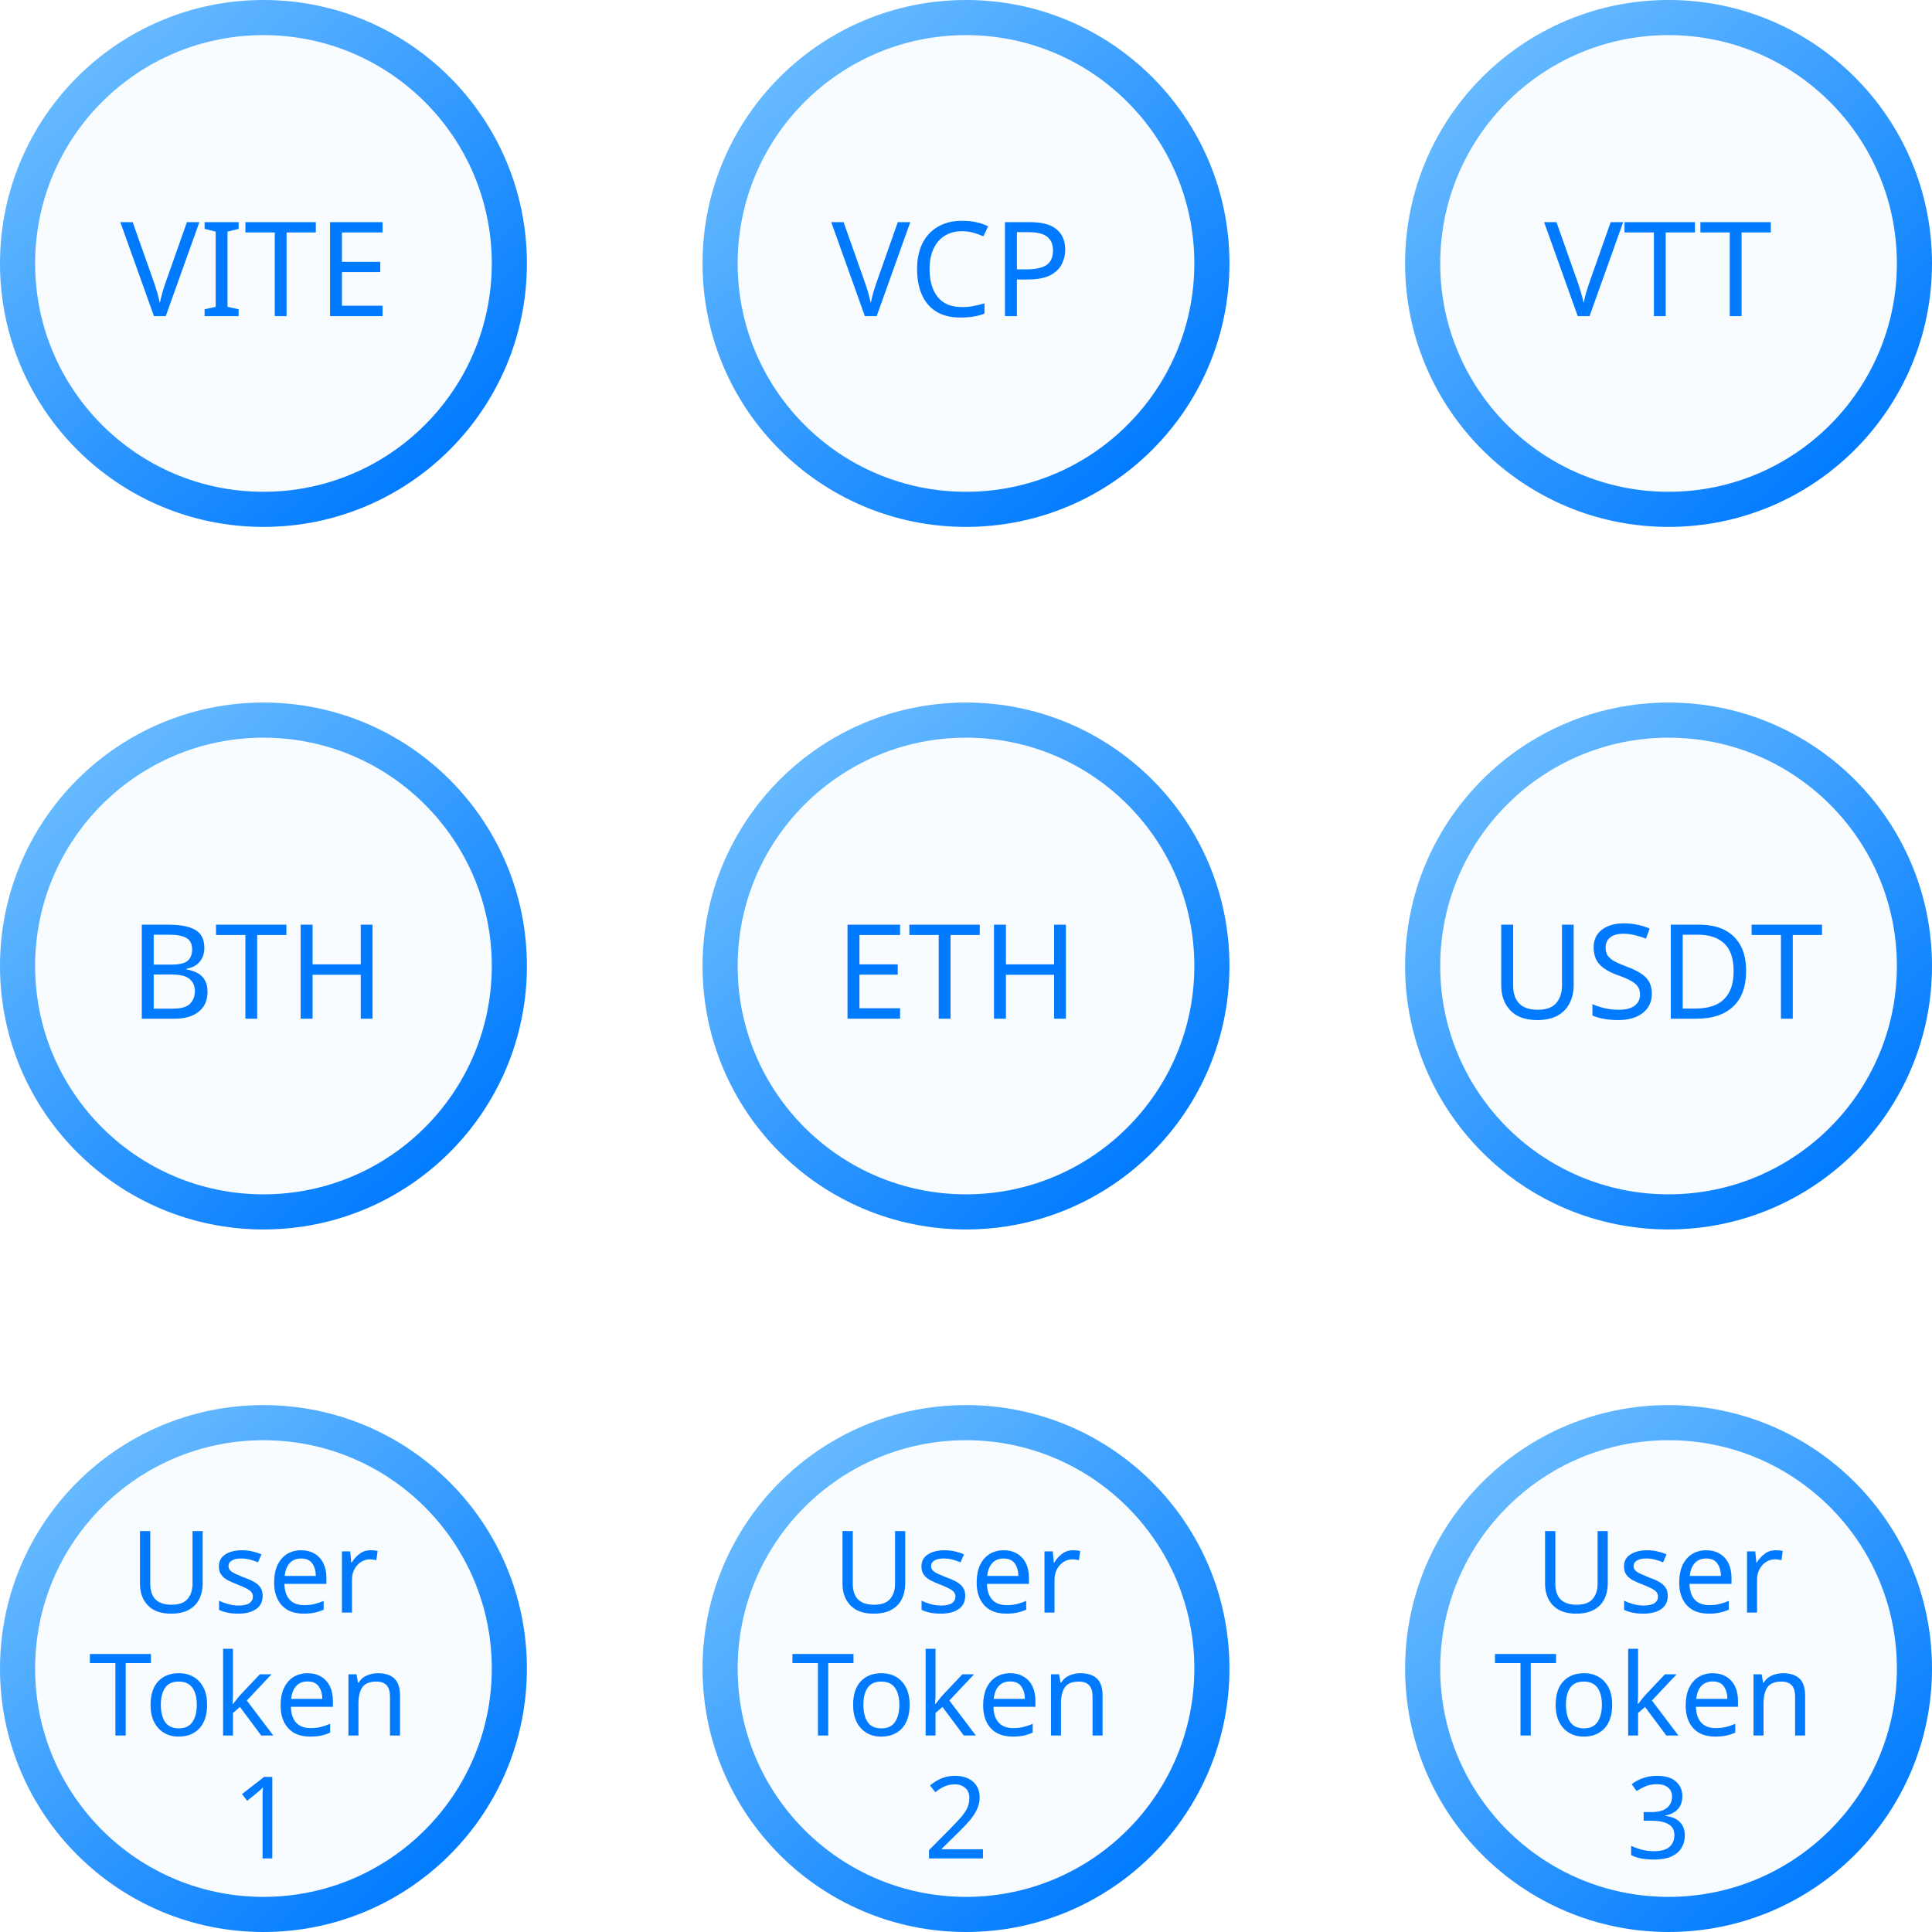
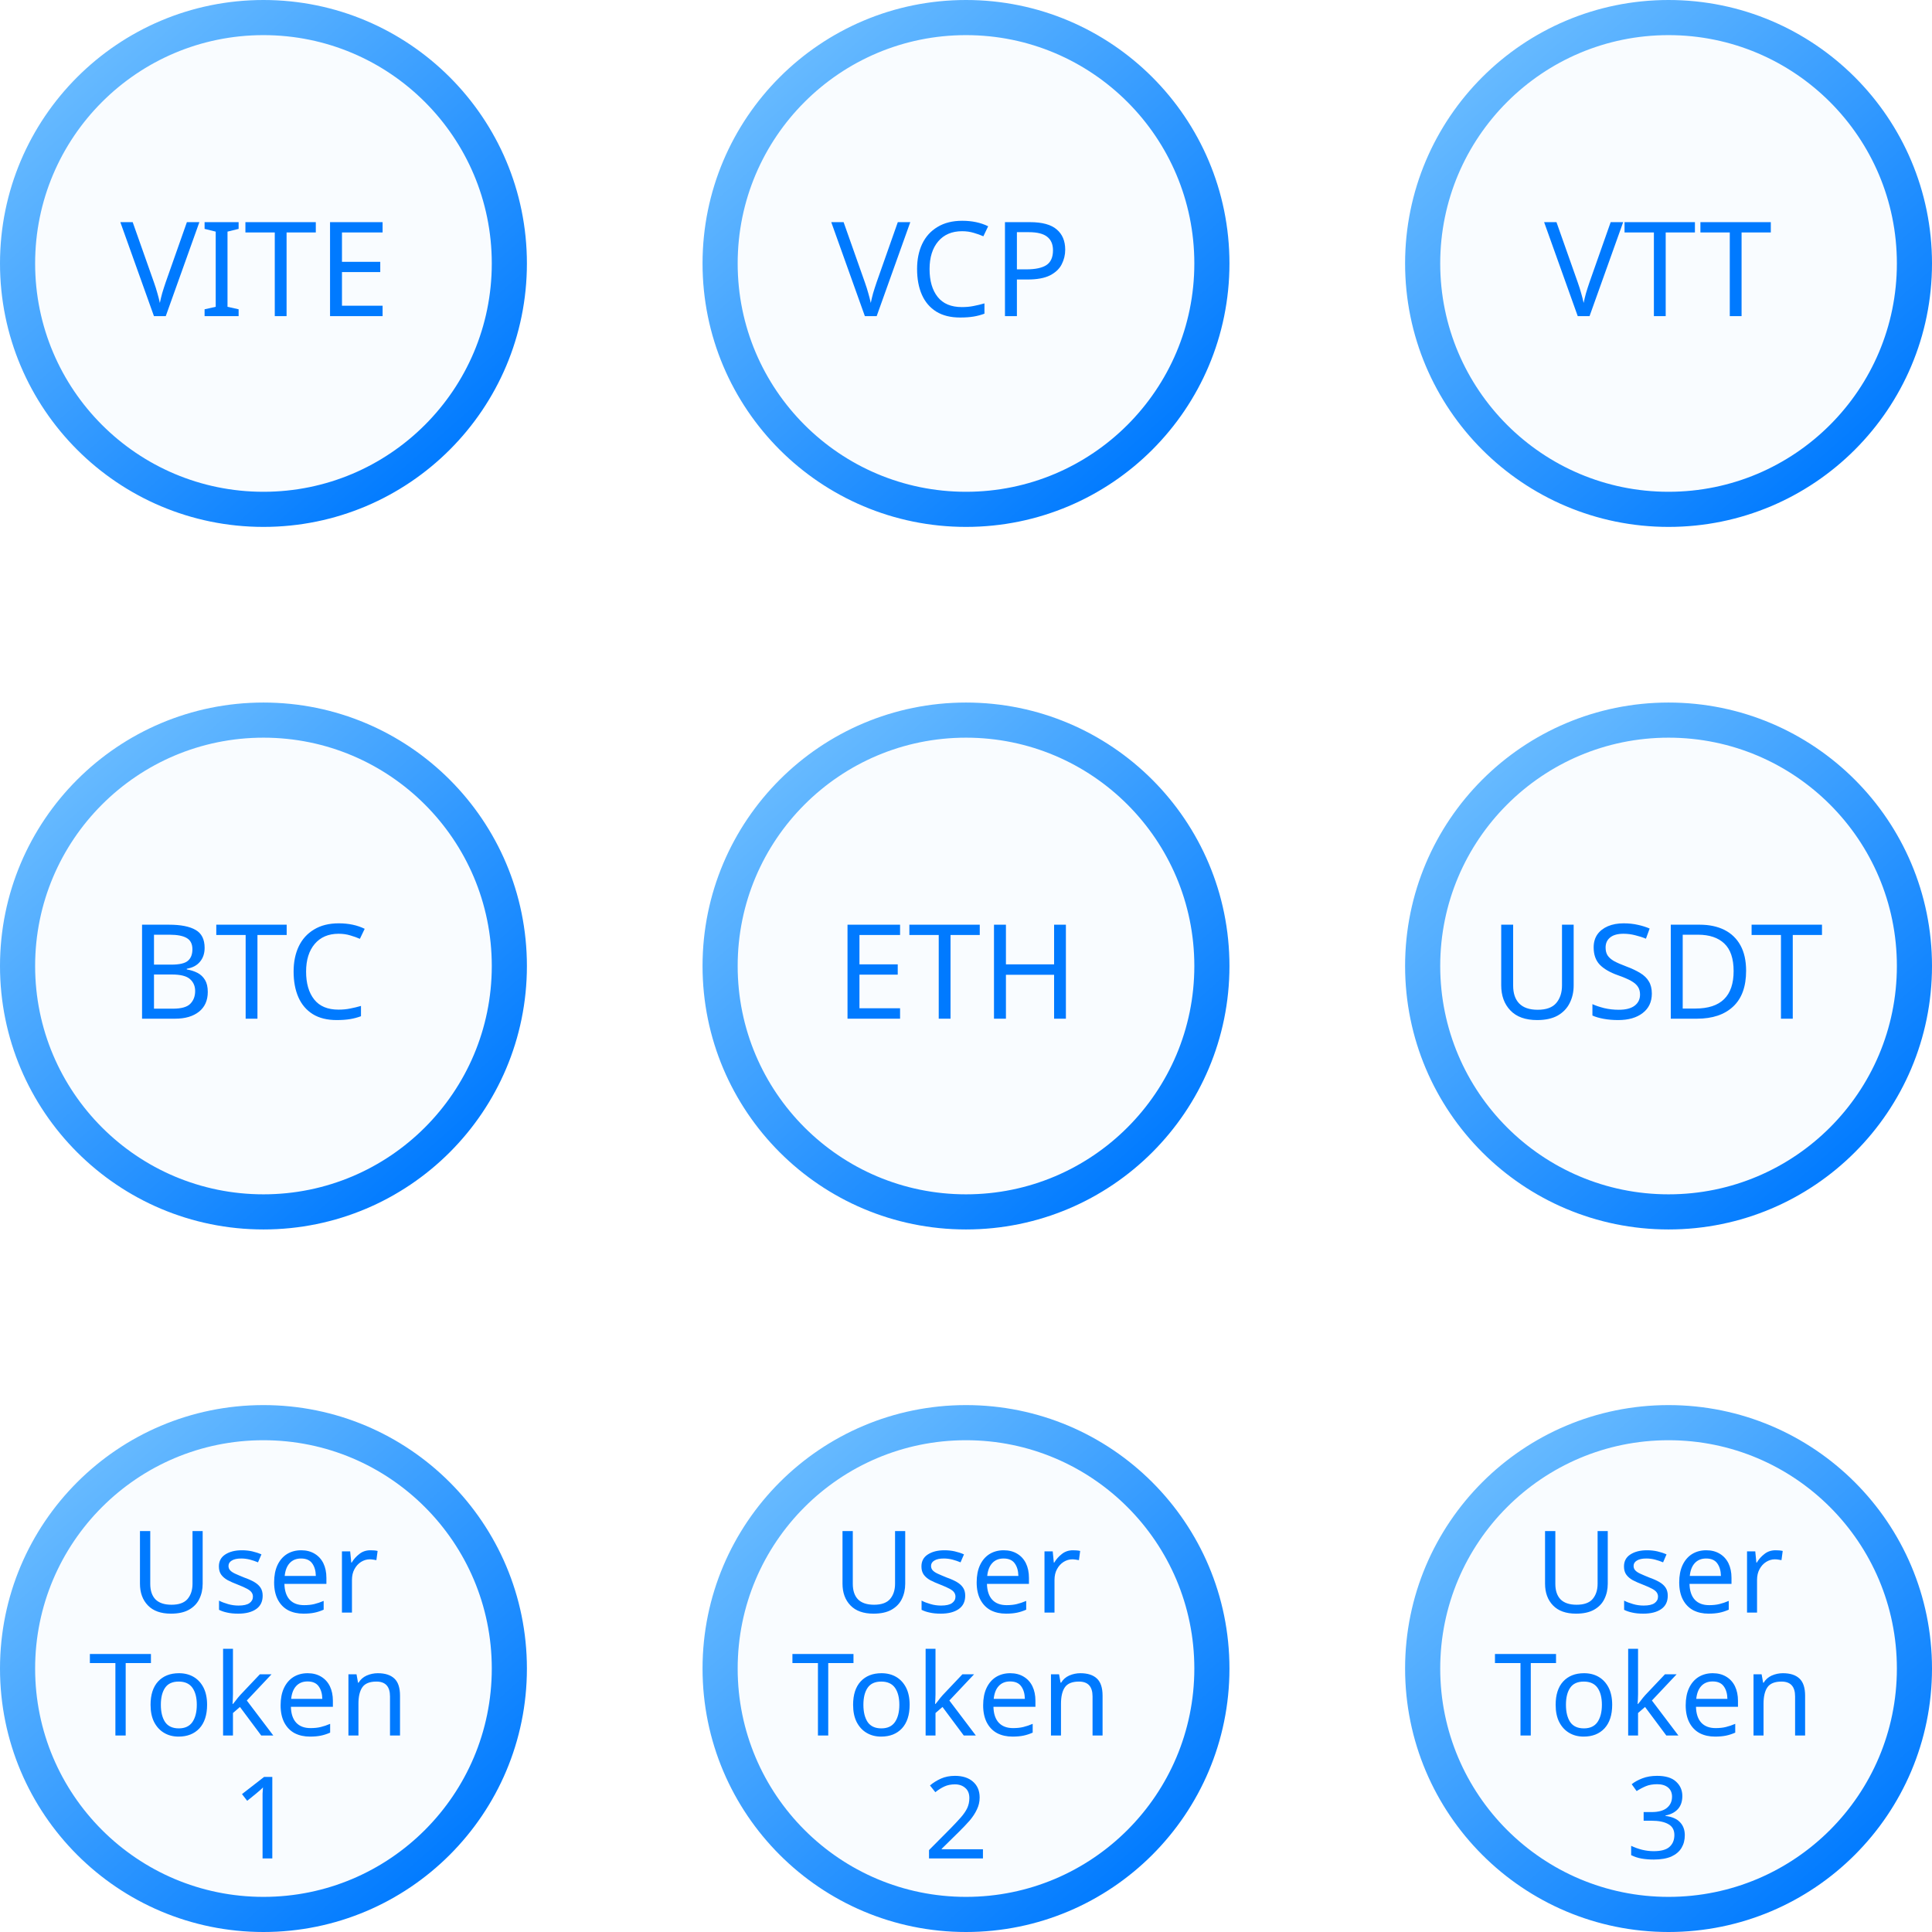
- <svg xmlns="http://www.w3.org/2000/svg" width="220px" height="220px" viewBox="0 0 220 220" version="1.1">
+ <svg xmlns="http://www.w3.org/2000/svg" width="220" height="220" viewBox="0 0 220 220">
  <defs>
-     <linearGradient x1="11.396%" y1="0%" x2="89.89%" y2="89.51%" id="linearGradient-1">
-       <stop stop-color="#6FBFFF" offset="0%" />
-       <stop stop-color="#007AFF" offset="100%" />
+     <linearGradient id="多代币模型-a" x1="11.396%" x2="89.89%" y1="0%" y2="89.51%">
+       <stop offset="0%" stop-color="#6FBFFF" />
+       <stop offset="100%" stop-color="#007AFF" />
    </linearGradient>
  </defs>
-   <g id="Page-1" stroke="none" stroke-width="1" fill="none" fill-rule="evenodd">
-     <g id="弹窗" transform="translate(-143, -162)">
-       <g id="Group-3" transform="translate(143, 162)">
-         <g id="Oval">
-           <circle stroke="url(#linearGradient-1)" stroke-width="4" fill="#F9FCFF" fill-rule="evenodd" cx="30" cy="30" r="28" />
-           <text id="VITE" font-family="PingFangSC-Semibold, PingFang SC" font-size="15" font-weight="500" fill="#007AFF">
-             <tspan x="13.703" y="36">VITE</tspan>
-           </text>
-         </g>
-         <g id="Oval" transform="translate(0, 80)">
-           <circle stroke="url(#linearGradient-1)" stroke-width="4" fill="#F9FCFF" fill-rule="evenodd" cx="30" cy="30" r="28" />
-           <text id="VITE" font-family="PingFangSC-Semibold, PingFang SC" font-size="15" font-weight="500" fill="#007AFF">
-             <tspan x="14.693" y="36">BTH</tspan>
-           </text>
-         </g>
-         <g id="Oval-Copy-14" transform="translate(0, 160)">
-           <circle id="Oval" stroke="url(#linearGradient-1)" stroke-width="4" fill="#F9FCFF" fill-rule="evenodd" cx="30" cy="30" r="28" />
-           <text id="VITE" font-family="PingFangSC-Semibold, PingFang SC" font-size="13" font-weight="500" line-spacing="14" fill="#007AFF">
-             <tspan x="14.764" y="23.624">User</tspan>
-             <tspan x="10.11" y="37.624">Token</tspan>
-             <tspan x="26.399" y="51.624">1</tspan>
-           </text>
-         </g>
-         <g id="Oval-Copy-14" transform="translate(80, 160)">
-           <circle id="Oval" stroke="url(#linearGradient-1)" stroke-width="4" fill="#F9FCFF" fill-rule="evenodd" cx="30" cy="30" r="28" />
-           <text id="VITE" font-family="PingFangSC-Semibold, PingFang SC" font-size="13" font-weight="500" line-spacing="14" fill="#007AFF">
-             <tspan x="14.764" y="23.624">User </tspan>
-             <tspan x="10.11" y="37.624">Token</tspan>
-             <tspan x="25.164" y="51.624">2</tspan>
-           </text>
-         </g>
-         <g id="Oval-Copy-14" transform="translate(160, 160)">
-           <circle id="Oval" stroke="url(#linearGradient-1)" stroke-width="4" fill="#F9FCFF" fill-rule="evenodd" cx="30" cy="30" r="28" />
-           <text id="VITE" font-family="PingFangSC-Semibold, PingFang SC" font-size="13" font-weight="500" line-spacing="14" fill="#007AFF">
-             <tspan x="14.764" y="23.624">User </tspan>
-             <tspan x="10.11" y="37.624">Token</tspan>
-             <tspan x="25.164" y="51.624">3</tspan>
-           </text>
-         </g>
-         <g id="Oval" transform="translate(80, 0)">
-           <circle stroke="url(#linearGradient-1)" stroke-width="4" fill="#F9FCFF" fill-rule="evenodd" cx="30" cy="30" r="28" />
-           <text id="VITE" font-family="PingFangSC-Semibold, PingFang SC" font-size="15" font-weight="500" fill="#007AFF">
-             <tspan x="14.655" y="36">VCP</tspan>
-           </text>
-         </g>
-         <g id="Oval" transform="translate(80, 80)">
-           <circle stroke="url(#linearGradient-1)" stroke-width="4" fill="#F9FCFF" fill-rule="evenodd" cx="30" cy="30" r="28" />
-           <text id="VITE" font-family="PingFangSC-Semibold, PingFang SC" font-size="15" font-weight="500" fill="#007AFF">
-             <tspan x="15.053" y="36">ETH</tspan>
-           </text>
-         </g>
-         <g id="Oval" transform="translate(160, 0)">
-           <circle stroke="url(#linearGradient-1)" stroke-width="4" fill="#F9FCFF" fill-rule="evenodd" cx="30" cy="30" r="28" />
-           <text id="VITE" font-family="PingFangSC-Semibold, PingFang SC" font-size="15" font-weight="500" fill="#007AFF">
-             <tspan x="15.832" y="36">VTT</tspan>
-           </text>
-         </g>
-         <g id="Oval" transform="translate(160, 80)">
-           <circle stroke="url(#linearGradient-1)" stroke-width="4" fill="#F9FCFF" fill-rule="evenodd" cx="30" cy="30" r="28" />
-           <text id="VITE" font-family="PingFangSC-Semibold, PingFang SC" font-size="15" font-weight="500" fill="#007AFF">
-             <tspan x="9.6" y="36">USDT</tspan>
-           </text>
-         </g>
-       </g>
+   <g fill="none" fill-rule="evenodd">
+     <circle cx="30" cy="30" r="28" fill="#F9FCFF" stroke="url(#多代币模型-a)" stroke-width="4" />
+     <text fill="#007AFF" font-family="PingFangSC-Semibold, PingFang SC" font-size="15" font-weight="500">
+       <tspan x="13.703" y="36">VITE</tspan>
+     </text>
+     <g transform="translate(0 80)">
+       <circle cx="30" cy="30" r="28" fill="#F9FCFF" stroke="url(#多代币模型-a)" stroke-width="4" />
+       <text fill="#007AFF" font-family="PingFangSC-Semibold, PingFang SC" font-size="15" font-weight="500">
+         <tspan x="14.723" y="36">BTC</tspan>
+       </text>
+     </g>
+     <g transform="translate(0 160)">
+       <circle cx="30" cy="30" r="28" fill="#F9FCFF" stroke="url(#多代币模型-a)" stroke-width="4" />
+       <text fill="#007AFF" font-family="PingFangSC-Semibold, PingFang SC" font-size="13" font-weight="500">
+         <tspan x="14.764" y="23.624">User</tspan>
+         <tspan x="10.11" y="37.624">Token</tspan>
+         <tspan x="26.399" y="51.624">1</tspan>
+       </text>
+     </g>
+     <g transform="translate(80 160)">
+       <circle cx="30" cy="30" r="28" fill="#F9FCFF" stroke="url(#多代币模型-a)" stroke-width="4" />
+       <text fill="#007AFF" font-family="PingFangSC-Semibold, PingFang SC" font-size="13" font-weight="500">
+         <tspan x="14.764" y="23.624">User </tspan>
+         <tspan x="10.11" y="37.624">Token</tspan>
+         <tspan x="25.164" y="51.624">2</tspan>
+       </text>
+     </g>
+     <g transform="translate(160 160)">
+       <circle cx="30" cy="30" r="28" fill="#F9FCFF" stroke="url(#多代币模型-a)" stroke-width="4" />
+       <text fill="#007AFF" font-family="PingFangSC-Semibold, PingFang SC" font-size="13" font-weight="500">
+         <tspan x="14.764" y="23.624">User </tspan>
+         <tspan x="10.11" y="37.624">Token</tspan>
+         <tspan x="25.164" y="51.624">3</tspan>
+       </text>
+     </g>
+     <g transform="translate(80)">
+       <circle cx="30" cy="30" r="28" fill="#F9FCFF" stroke="url(#多代币模型-a)" stroke-width="4" />
+       <text fill="#007AFF" font-family="PingFangSC-Semibold, PingFang SC" font-size="15" font-weight="500">
+         <tspan x="14.655" y="36">VCP</tspan>
+       </text>
+     </g>
+     <g transform="translate(80 80)">
+       <circle cx="30" cy="30" r="28" fill="#F9FCFF" stroke="url(#多代币模型-a)" stroke-width="4" />
+       <text fill="#007AFF" font-family="PingFangSC-Semibold, PingFang SC" font-size="15" font-weight="500">
+         <tspan x="15.053" y="36">ETH</tspan>
+       </text>
+     </g>
+     <g transform="translate(160)">
+       <circle cx="30" cy="30" r="28" fill="#F9FCFF" stroke="url(#多代币模型-a)" stroke-width="4" />
+       <text fill="#007AFF" font-family="PingFangSC-Semibold, PingFang SC" font-size="15" font-weight="500">
+         <tspan x="15.832" y="36">VTT</tspan>
+       </text>
+     </g>
+     <g transform="translate(160 80)">
+       <circle cx="30" cy="30" r="28" fill="#F9FCFF" stroke="url(#多代币模型-a)" stroke-width="4" />
+       <text fill="#007AFF" font-family="PingFangSC-Semibold, PingFang SC" font-size="15" font-weight="500">
+         <tspan x="9.6" y="36">USDT</tspan>
+       </text>
    </g>
  </g>
</svg>
